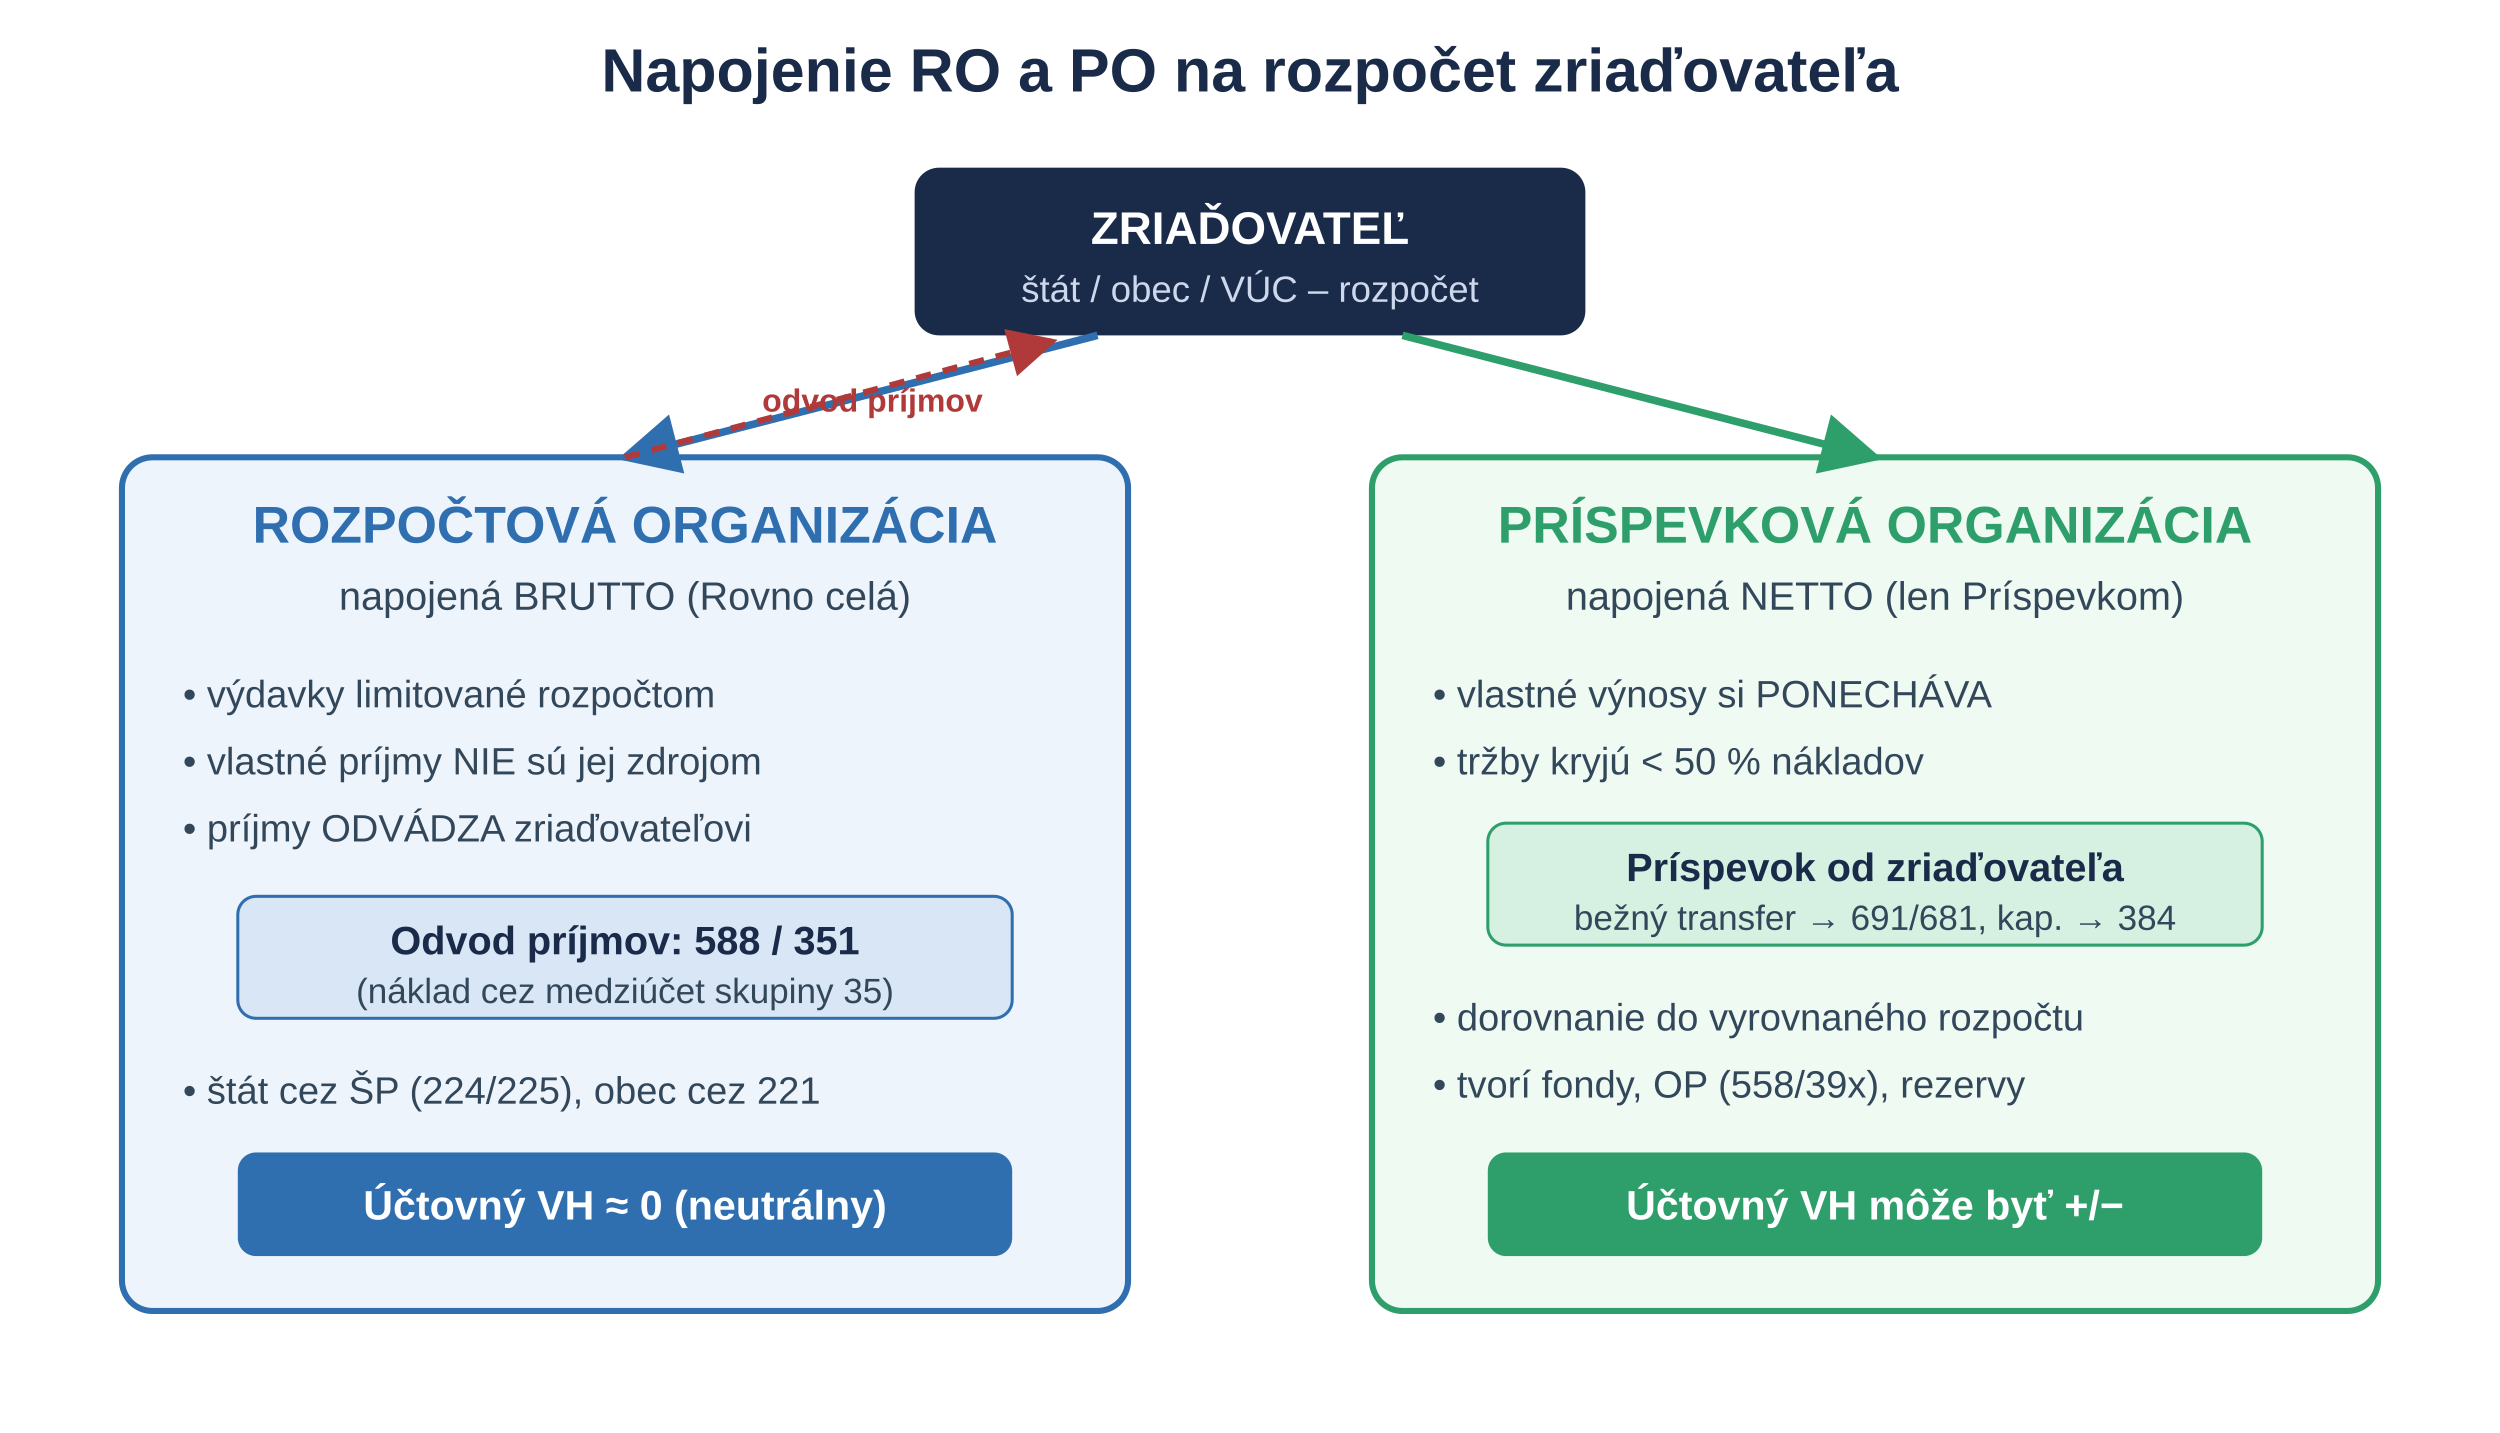
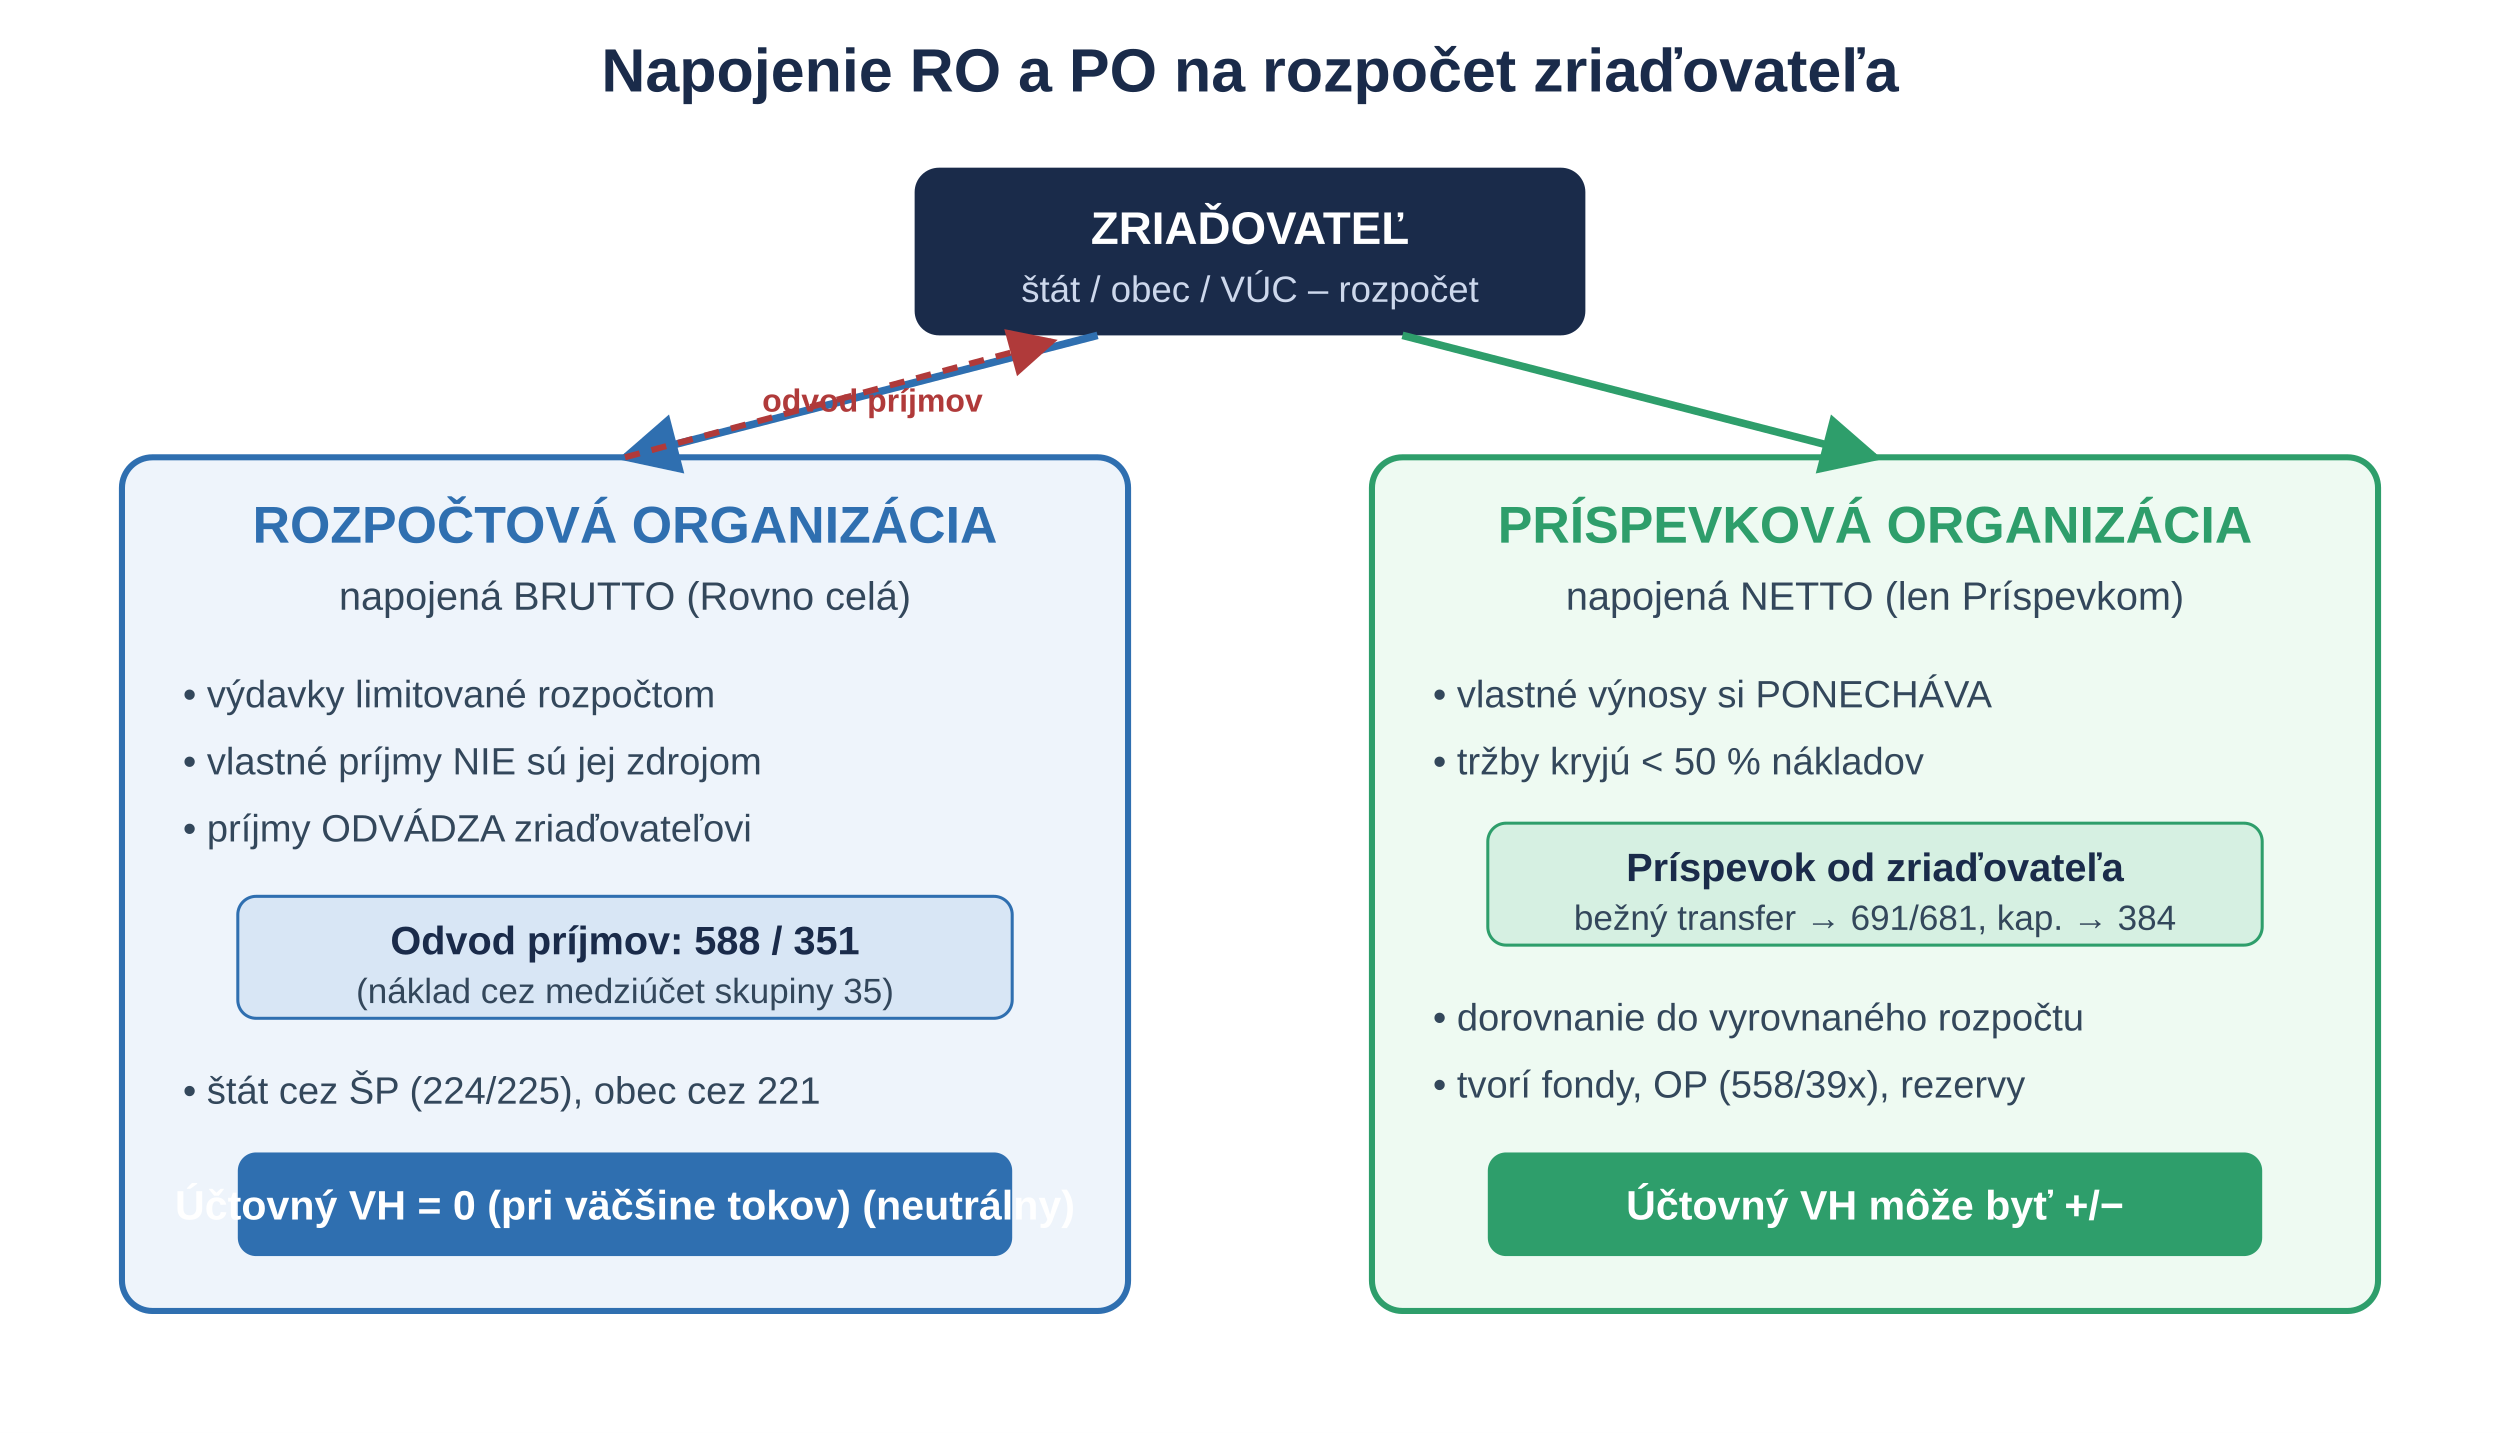
<svg xmlns="http://www.w3.org/2000/svg" viewBox="0 0 820 470" font-family="Segoe UI, Arial, sans-serif">
  <rect x="0" y="0" width="820" height="470" fill="#ffffff" />
  <text x="410" y="30" text-anchor="middle" font-size="20" font-weight="bold" fill="#1a2b4a">Napojenie RO a PO na rozpočet zriaďovateľa</text>
  <rect x="300" y="55" width="220" height="55" rx="8" fill="#1a2b4a" />
  <text x="410" y="80" text-anchor="middle" font-size="15" font-weight="bold" fill="#ffffff">ZRIAĎOVATEĽ</text>
  <text x="410" y="99" text-anchor="middle" font-size="12" fill="#cdd8ec">štát / obec / VÚC – rozpočet</text>
  <rect x="40" y="150" width="330" height="280" rx="10" fill="#eef4fb" stroke="#2f6fb0" stroke-width="2" />
  <text x="205" y="178" text-anchor="middle" font-size="17" font-weight="bold" fill="#2f6fb0">ROZPOČTOVÁ ORGANIZÁCIA</text>
  <text x="205" y="200" text-anchor="middle" font-size="13" fill="#33475b">napojená BRUTTO (Rovno celá)</text>
  <text x="60" y="232" font-size="12.5" fill="#33475b">• výdavky limitované rozpočtom</text>
  <text x="60" y="254" font-size="12.5" fill="#33475b">• vlastné príjmy NIE sú jej zdrojom</text>
  <text x="60" y="276" font-size="12.5" fill="#33475b">• príjmy ODVÁDZA zriaďovateľovi</text>
  <rect x="78" y="294" width="254" height="40" rx="6" fill="#d8e6f5" stroke="#2f6fb0" />
  <text x="205" y="313" text-anchor="middle" font-size="13" font-weight="bold" fill="#1a2b4a">Odvod príjmov: 588 / 351</text>
  <text x="205" y="329" text-anchor="middle" font-size="11.5" fill="#33475b">(náklad cez medziúčet skupiny 35)</text>
  <text x="60" y="362" font-size="12.5" fill="#33475b">• štát cez ŠP (224/225), obec cez 221</text>
  <rect x="78" y="378" width="254" height="34" rx="6" fill="#2f6fb0" />
-   <text x="205" y="400" text-anchor="middle" font-size="13.5" font-weight="bold" fill="#ffffff">Účtovný VH ≈ 0 (neutrálny)</text>
+   <text x="205" y="400" text-anchor="middle" font-size="13.5" font-weight="bold" fill="#ffffff">Účtovný VH = 0 (pri väčšine tokov) (neutrálny)</text>
  <rect x="450" y="150" width="330" height="280" rx="10" fill="#eefaf2" stroke="#2e9e6b" stroke-width="2" />
  <text x="615" y="178" text-anchor="middle" font-size="17" font-weight="bold" fill="#2e9e6b">PRÍSPEVKOVÁ ORGANIZÁCIA</text>
  <text x="615" y="200" text-anchor="middle" font-size="13" fill="#33475b">napojená NETTO (len Príspevkom)</text>
  <text x="470" y="232" font-size="12.5" fill="#33475b">• vlastné výnosy si PONECHÁVA</text>
  <text x="470" y="254" font-size="12.5" fill="#33475b">• tržby kryjú &lt; 50 % nákladov</text>
  <rect x="488" y="270" width="254" height="40" rx="6" fill="#d6f0e2" stroke="#2e9e6b" />
  <text x="615" y="289" text-anchor="middle" font-size="13" font-weight="bold" fill="#1a2b4a">Príspevok od zriaďovateľa</text>
  <text x="615" y="305" text-anchor="middle" font-size="11.5" fill="#33475b">bežný transfer → 691/681, kap. → 384</text>
  <text x="470" y="338" font-size="12.5" fill="#33475b">• dorovnanie do vyrovnaného rozpočtu</text>
  <text x="470" y="360" font-size="12.5" fill="#33475b">• tvorí fondy, OP (558/39x), rezervy</text>
  <rect x="488" y="378" width="254" height="34" rx="6" fill="#2e9e6b" />
  <text x="615" y="400" text-anchor="middle" font-size="13.5" font-weight="bold" fill="#ffffff">Účtovný VH môže byť +/−</text>
  <line x1="360" y1="110" x2="205" y2="150" stroke="#2f6fb0" stroke-width="2.5" marker-end="url(#a1)" />
  <line x1="460" y1="110" x2="615" y2="150" stroke="#2e9e6b" stroke-width="2.5" marker-end="url(#a2)" />
  <line x1="205" y1="150" x2="345" y2="112" stroke="#b03a3a" stroke-width="2" stroke-dasharray="5 4" marker-end="url(#a3)" />
  <text x="250" y="135" font-size="10.5" fill="#b03a3a" font-weight="bold">odvod príjmov</text>
  <defs>
    <marker id="a1" markerWidth="9" markerHeight="9" refX="7" refY="4" orient="auto">
      <path d="M0,0 L8,4 L0,8 z" fill="#2f6fb0" />
    </marker>
    <marker id="a2" markerWidth="9" markerHeight="9" refX="7" refY="4" orient="auto">
      <path d="M0,0 L8,4 L0,8 z" fill="#2e9e6b" />
    </marker>
    <marker id="a3" markerWidth="9" markerHeight="9" refX="7" refY="4" orient="auto">
      <path d="M0,0 L8,4 L0,8 z" fill="#b03a3a" />
    </marker>
  </defs>
</svg>
